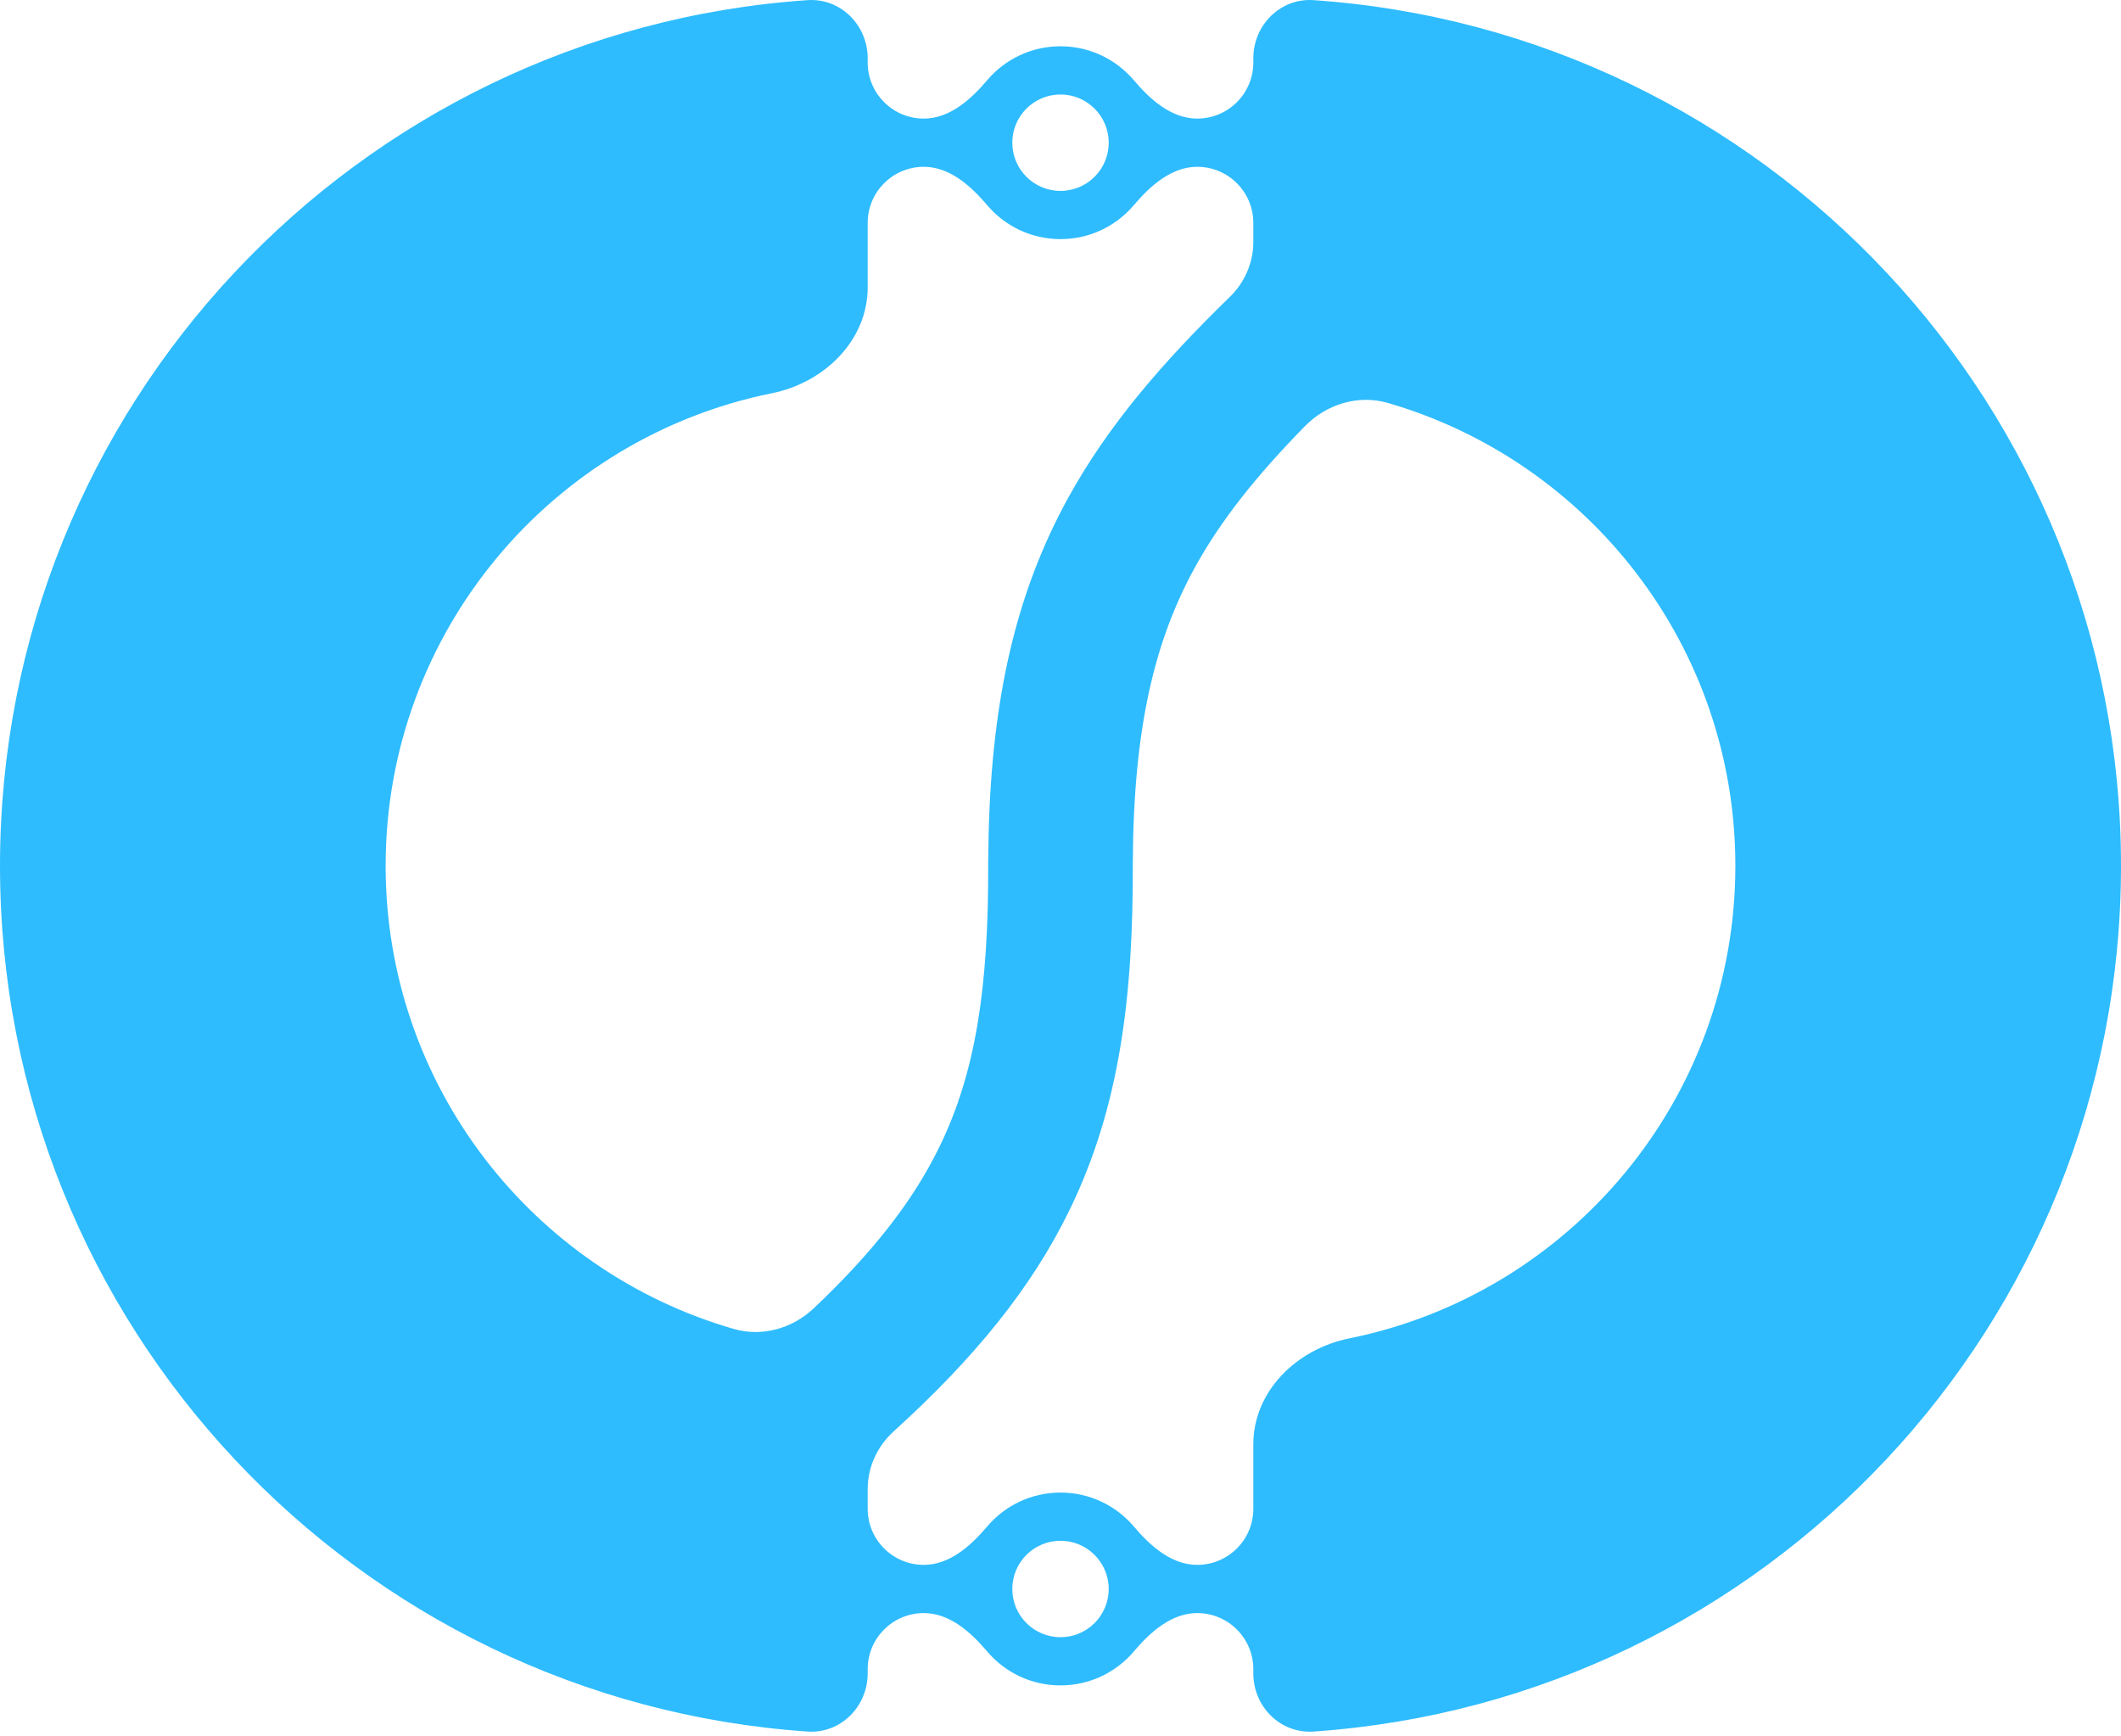
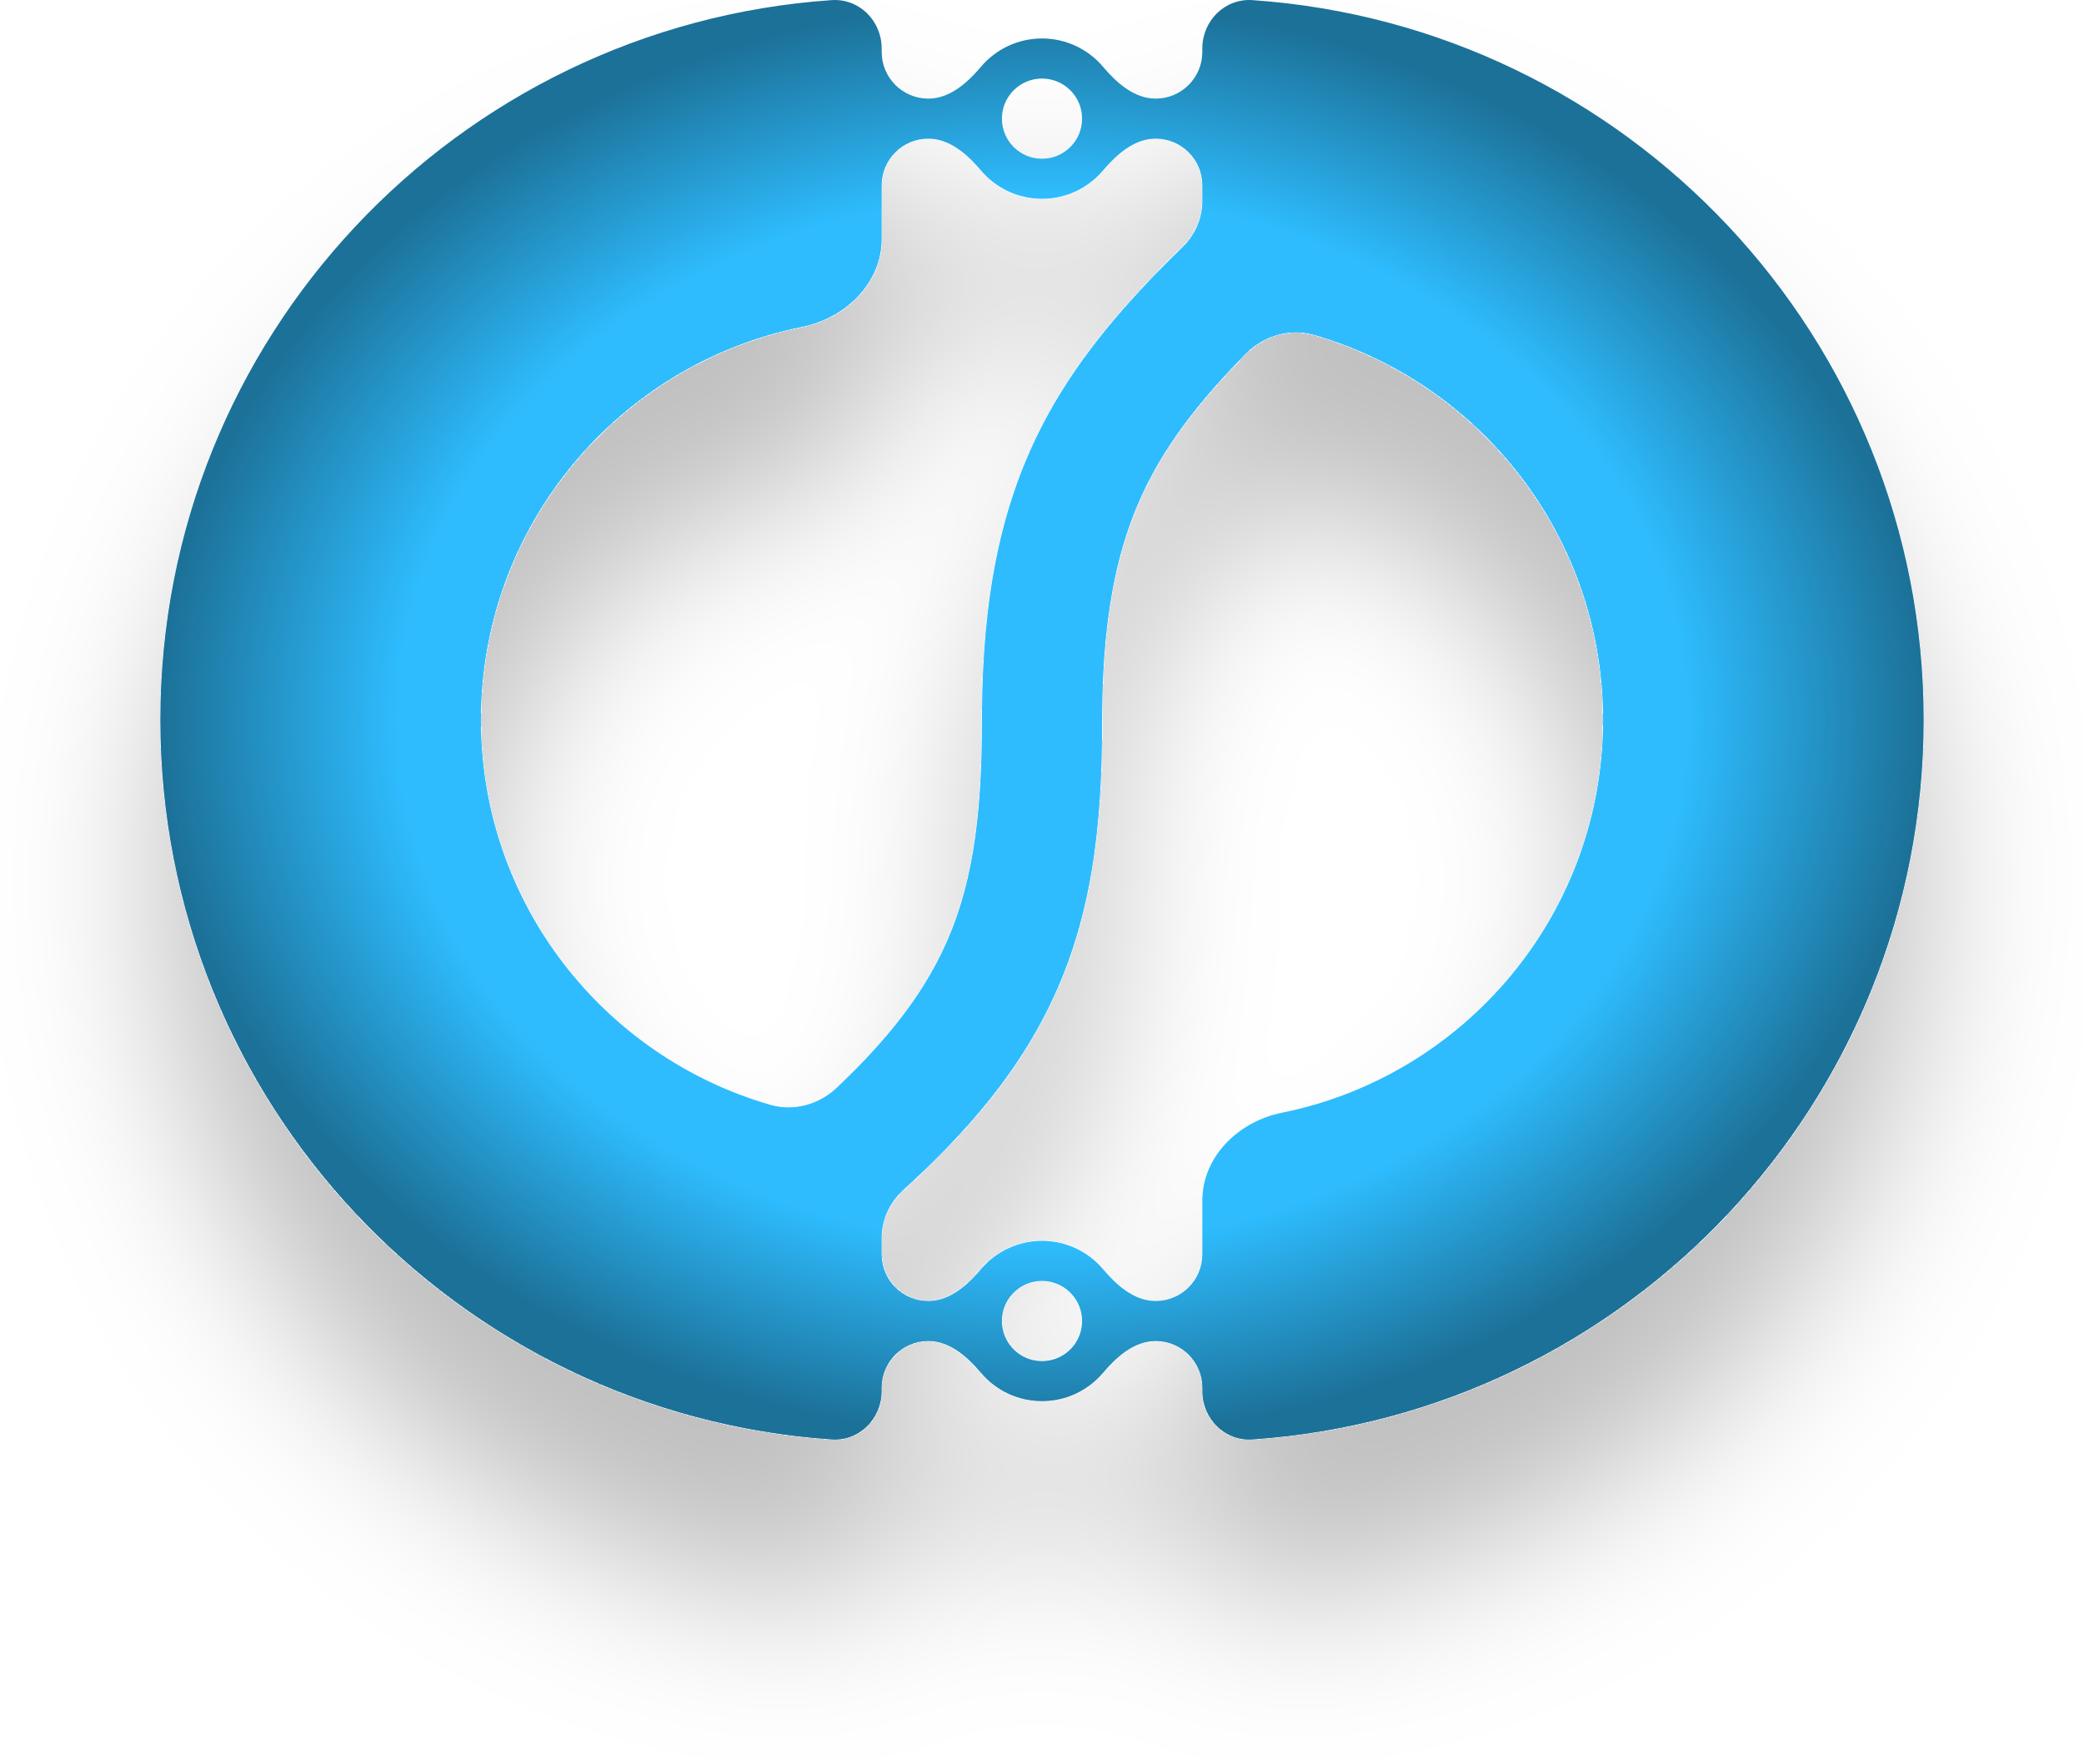
- <svg xmlns="http://www.w3.org/2000/svg" width="44" height="36" viewBox="0 0 44 36" fill="none">
-   <path d="M26 1.21C26 0.52 26.561 -0.044 27.25 0.003C36.608 0.645 44 8.439 44 17.96C44 27.481 36.608 35.275 27.25 35.917C26.561 35.965 26 35.4 26 34.71V34.624C26 33.981 25.479 33.46 24.836 33.46C24.305 33.46 23.866 33.849 23.523 34.254C23.157 34.686 22.611 34.96 22 34.96C21.389 34.96 20.843 34.686 20.477 34.254C20.134 33.849 19.695 33.46 19.164 33.46C18.521 33.46 18 33.981 18 34.624V34.71C18 35.4 17.439 35.965 16.75 35.917C7.392 35.275 0 27.481 0 17.96C0 8.439 7.392 0.645 16.75 0.003C17.439 -0.044 18 0.52 18 1.21V1.296C18 1.939 18.521 2.46 19.164 2.46C19.695 2.46 20.134 2.071 20.477 1.666C20.843 1.234 21.389 0.96 22 0.96C22.611 0.96 23.157 1.234 23.523 1.666C23.866 2.071 24.305 2.46 24.836 2.46C25.479 2.46 26 1.939 26 1.296V1.21ZM22 31.96C21.448 31.96 21 32.408 21 32.96C21 33.512 21.448 33.96 22 33.96C22.552 33.96 23 33.512 23 32.96C23 32.408 22.552 31.96 22 31.96ZM28.79 8.358C28.174 8.179 27.518 8.384 27.069 8.842C26.066 9.867 25.326 10.789 24.78 11.785C23.954 13.295 23.513 15.094 23.5 17.891C23.511 20.675 23.228 22.956 22.193 25.088C21.397 26.728 20.2 28.184 18.538 29.692C18.2 29.999 18 30.431 18 30.888V31.296C18 31.939 18.521 32.46 19.164 32.46C19.695 32.46 20.134 32.071 20.477 31.666C20.843 31.234 21.389 30.96 22 30.96C22.611 30.96 23.157 31.234 23.523 31.666C23.866 32.071 24.305 32.46 24.836 32.46C25.479 32.46 26 31.939 26 31.296V29.96C26 28.855 26.904 27.981 27.987 27.763C32.558 26.841 36 22.802 36 17.96C36 13.406 32.955 9.565 28.79 8.358ZM18 5.96C18 7.065 17.096 7.939 16.013 8.157C11.442 9.079 8 13.118 8 17.96C8 22.519 11.051 26.363 15.222 27.566C15.81 27.736 16.438 27.558 16.882 27.137C18.152 25.934 18.963 24.871 19.494 23.777C20.239 22.242 20.511 20.49 20.5 17.89V17.877L20.509 17.3C20.579 14.461 21.084 12.29 22.149 10.345C22.983 8.823 24.125 7.509 25.514 6.157C25.822 5.857 26 5.448 26 5.019V4.624C26 3.981 25.479 3.46 24.836 3.46C24.305 3.46 23.866 3.849 23.523 4.254C23.157 4.686 22.611 4.96 22 4.96C21.389 4.96 20.843 4.686 20.477 4.254C20.134 3.849 19.695 3.46 19.164 3.46C18.521 3.46 18 3.981 18 4.624V5.96ZM22 1.96C21.448 1.96 21 2.408 21 2.96C21 3.512 21.448 3.96 22 3.96C22.552 3.96 23 3.512 23 2.96C23 2.408 22.552 1.96 22 1.96Z" fill="#2EBCFE" />
+ <svg xmlns="http://www.w3.org/2000/svg" width="52" height="44" viewBox="0 0 52 44" fill="none">
+   <g filter="url(#filter0_d_315_50)">
+     <path d="M30 1.21C30 0.52 30.561 -0.044 31.25 0.003C40.608 0.645 48 8.439 48 17.96C48 27.481 40.608 35.275 31.25 35.917C30.561 35.965 30 35.4 30 34.71V34.624C30 33.981 29.479 33.46 28.836 33.46C28.305 33.46 27.866 33.849 27.523 34.254C27.157 34.686 26.611 34.96 26 34.96C25.389 34.96 24.843 34.686 24.477 34.254C24.134 33.849 23.695 33.46 23.164 33.46C22.521 33.46 22 33.981 22 34.624V34.71C22 35.4 21.439 35.965 20.75 35.917C11.392 35.275 4 27.481 4 17.96C4 8.439 11.392 0.645 20.75 0.003C21.439 -0.044 22 0.52 22 1.21V1.296C22 1.939 22.521 2.46 23.164 2.46C23.695 2.46 24.134 2.071 24.477 1.666C24.843 1.234 25.389 0.96 26 0.96C26.611 0.96 27.157 1.234 27.523 1.666C27.866 2.071 28.305 2.46 28.836 2.46C29.479 2.46 30 1.939 30 1.296V1.21ZM26 31.96C25.448 31.96 25 32.408 25 32.96C25 33.512 25.448 33.96 26 33.96C26.552 33.96 27 33.512 27 32.96C27 32.408 26.552 31.96 26 31.96ZM32.79 8.358C32.174 8.179 31.518 8.384 31.069 8.842C30.066 9.867 29.326 10.789 28.78 11.785C27.954 13.295 27.513 15.094 27.5 17.891C27.511 20.675 27.228 22.956 26.193 25.088C25.397 26.728 24.2 28.184 22.538 29.692C22.2 29.999 22 30.431 22 30.888V31.296C22 31.939 22.521 32.46 23.164 32.46C23.695 32.46 24.134 32.071 24.477 31.666C24.843 31.234 25.389 30.96 26 30.96C26.611 30.96 27.157 31.234 27.523 31.666C27.866 32.071 28.305 32.46 28.836 32.46C29.479 32.46 30 31.939 30 31.296V29.96C30 28.855 30.904 27.981 31.987 27.763C36.558 26.841 40 22.802 40 17.96C40 13.406 36.955 9.565 32.79 8.358ZM22 5.96C22 7.065 21.096 7.939 20.013 8.157C15.442 9.079 12 13.118 12 17.96C12 22.519 15.051 26.363 19.222 27.566C19.81 27.736 20.438 27.558 20.882 27.137C22.152 25.934 22.963 24.871 23.494 23.777C24.239 22.242 24.511 20.49 24.5 17.89V17.877L24.509 17.3C24.579 14.461 25.084 12.29 26.149 10.345C26.983 8.823 28.125 7.509 29.514 6.157C29.822 5.857 30 5.448 30 5.019V4.624C30 3.981 29.479 3.46 28.836 3.46C28.305 3.46 27.866 3.849 27.523 4.254C27.157 4.686 26.611 4.96 26 4.96C25.389 4.96 24.843 4.686 24.477 4.254C24.134 3.849 23.695 3.46 23.164 3.46C22.521 3.46 22 3.981 22 4.624V5.96ZM26 1.96C25.448 1.96 25 2.408 25 2.96C25 3.512 25.448 3.96 26 3.96C26.552 3.96 27 3.512 27 2.96C27 2.408 26.552 1.96 26 1.96Z" fill="url(#paint0_radial_315_50)" />
+   </g>
+   <defs>
+     <filter id="filter0_d_315_50" x="0" y="0" width="52" height="43.92" filterUnits="userSpaceOnUse" color-interpolation-filters="sRGB">
+       <feFlood flood-opacity="0" result="BackgroundImageFix" />
+       <feColorMatrix in="SourceAlpha" type="matrix" values="0 0 0 0 0 0 0 0 0 0 0 0 0 0 0 0 0 0 127 0" result="hardAlpha" />
+       <feOffset dy="4" />
+       <feGaussianBlur stdDeviation="2" />
+       <feComposite in2="hardAlpha" operator="out" />
+       <feColorMatrix type="matrix" values="0 0 0 0 0 0 0 0 0 0 0 0 0 0 0 0 0 0 0.25 0" />
+       <feBlend mode="normal" in2="BackgroundImageFix" result="effect1_dropShadow_315_50" />
+       <feBlend mode="normal" in="SourceGraphic" in2="effect1_dropShadow_315_50" result="shape" />
+     </filter>
+     <radialGradient id="paint0_radial_315_50" cx="0" cy="0" r="1" gradientUnits="userSpaceOnUse" gradientTransform="translate(26 17.96) rotate(90) scale(18 22)">
+       <stop offset="0.731" stop-color="#2EBCFE" />
+       <stop offset="1" stop-color="#1C7198" />
+     </radialGradient>
+   </defs>
</svg>
